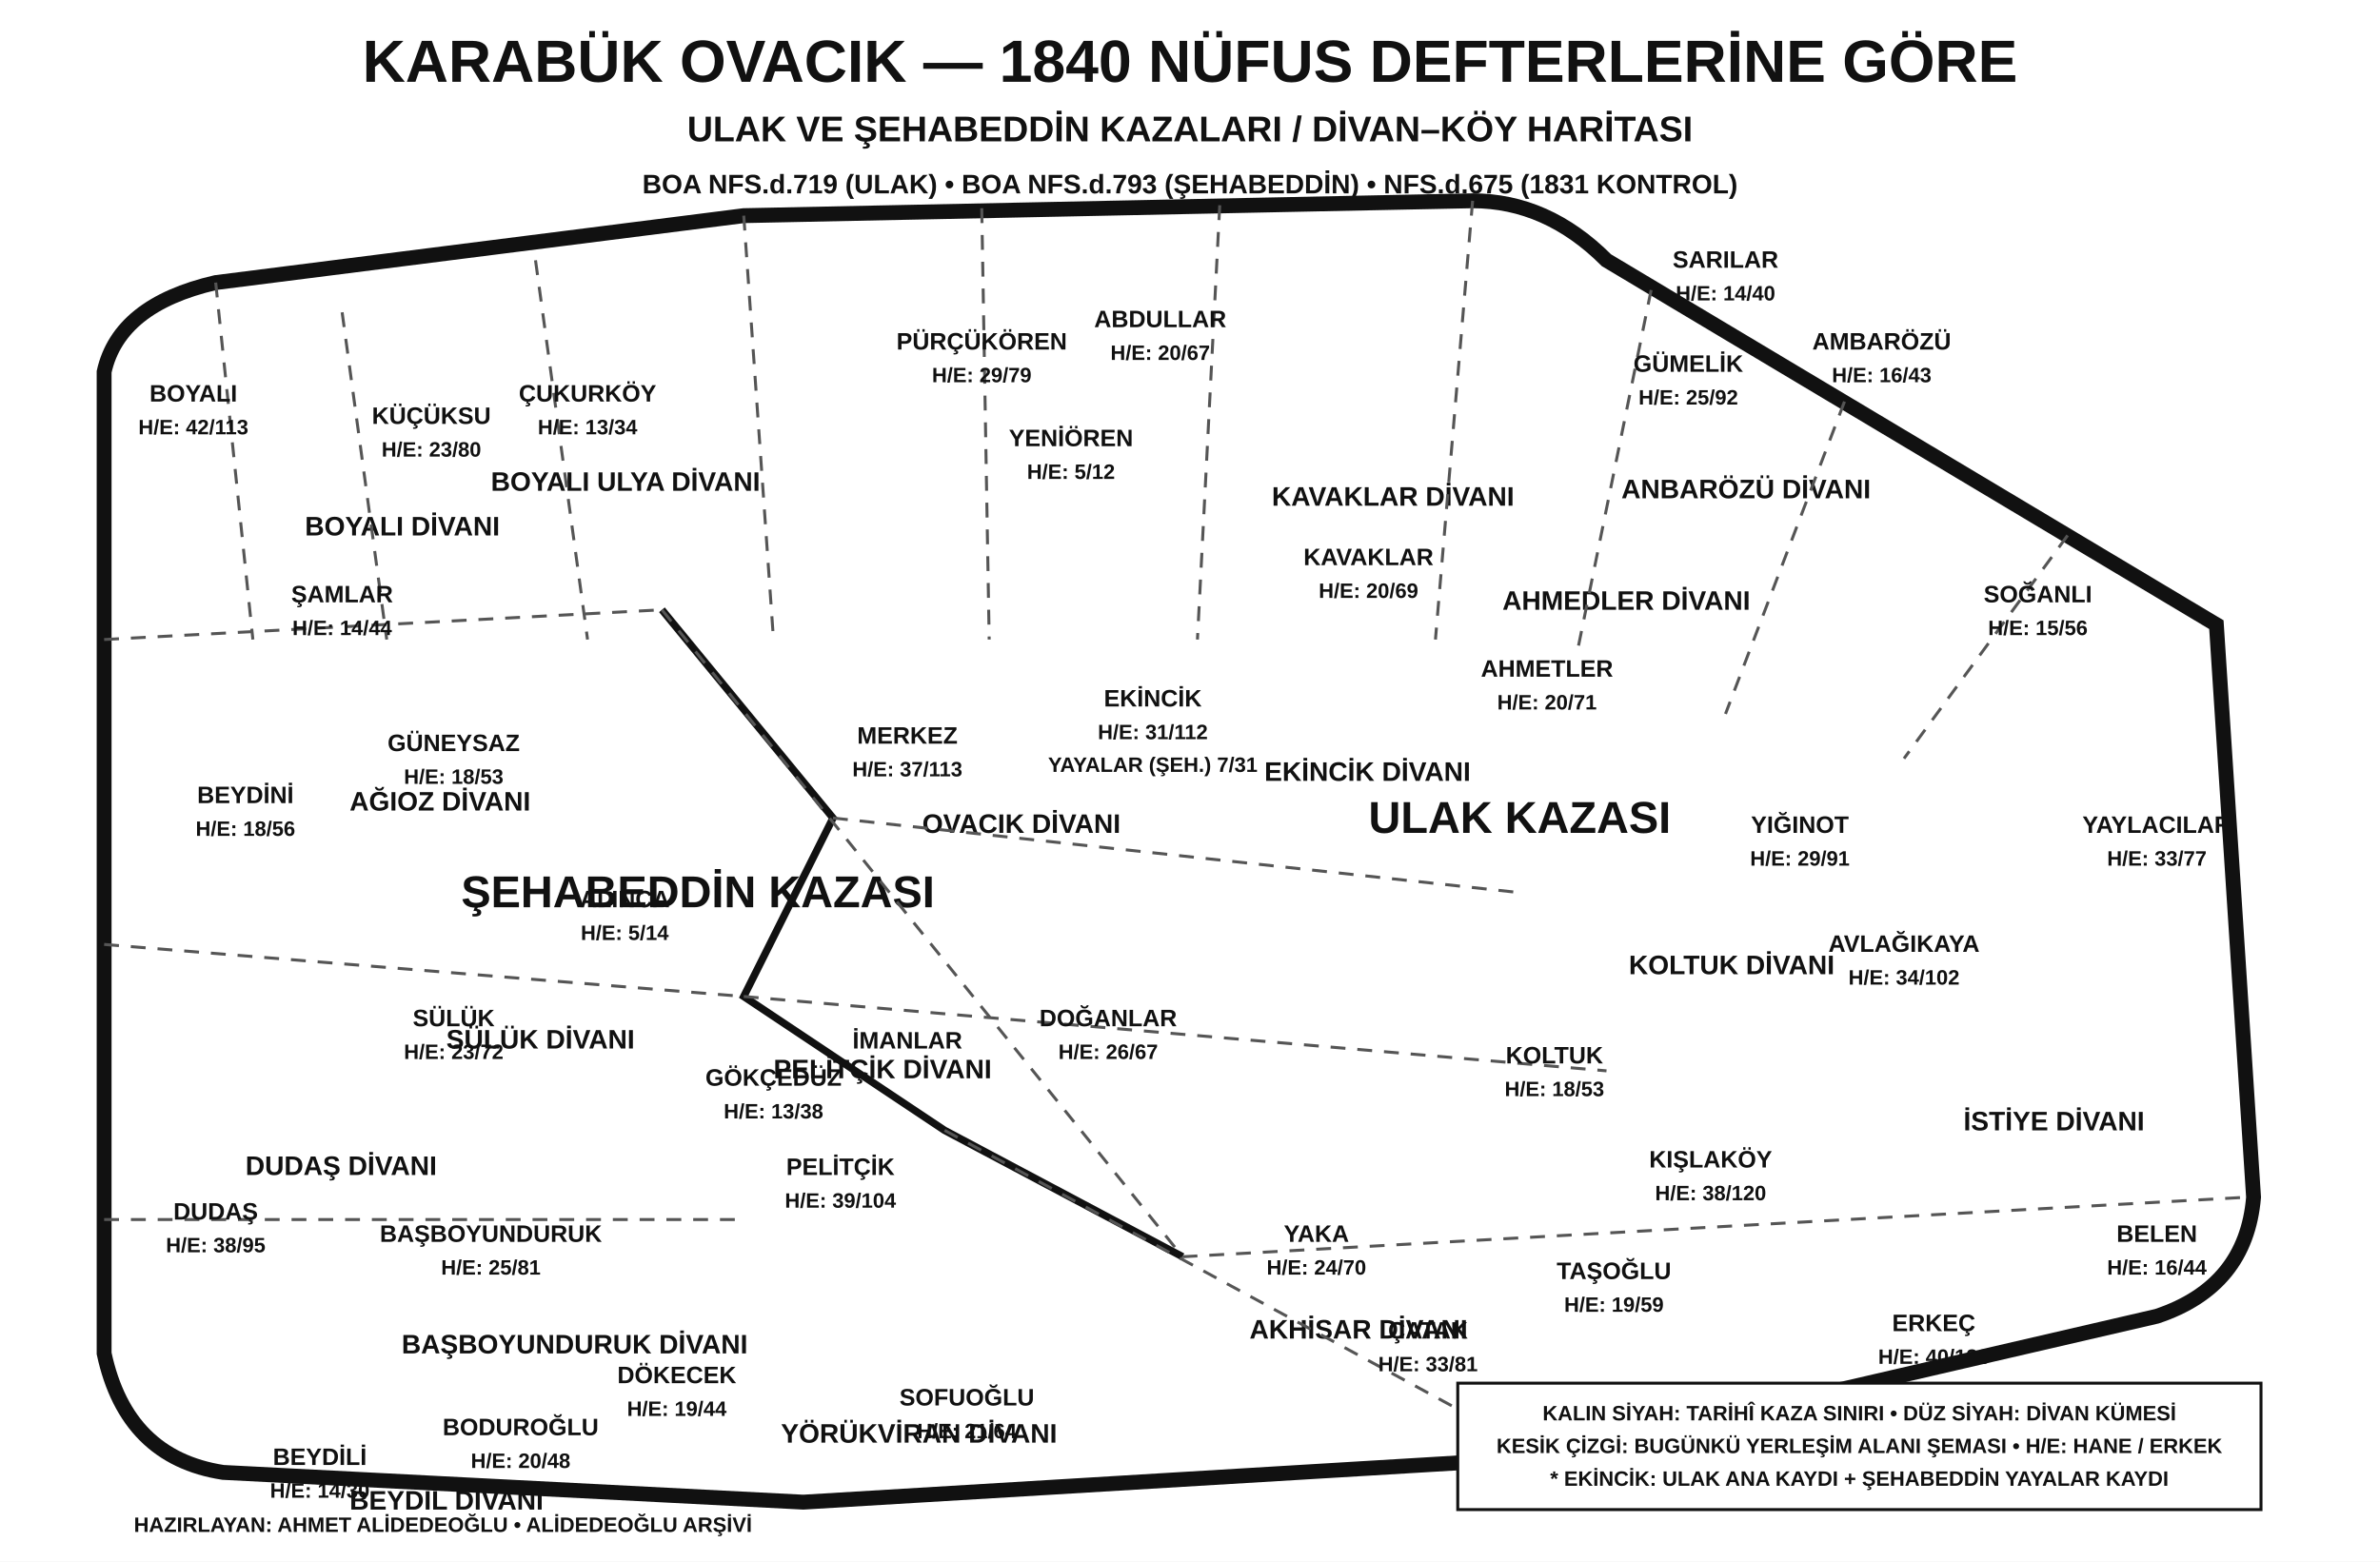
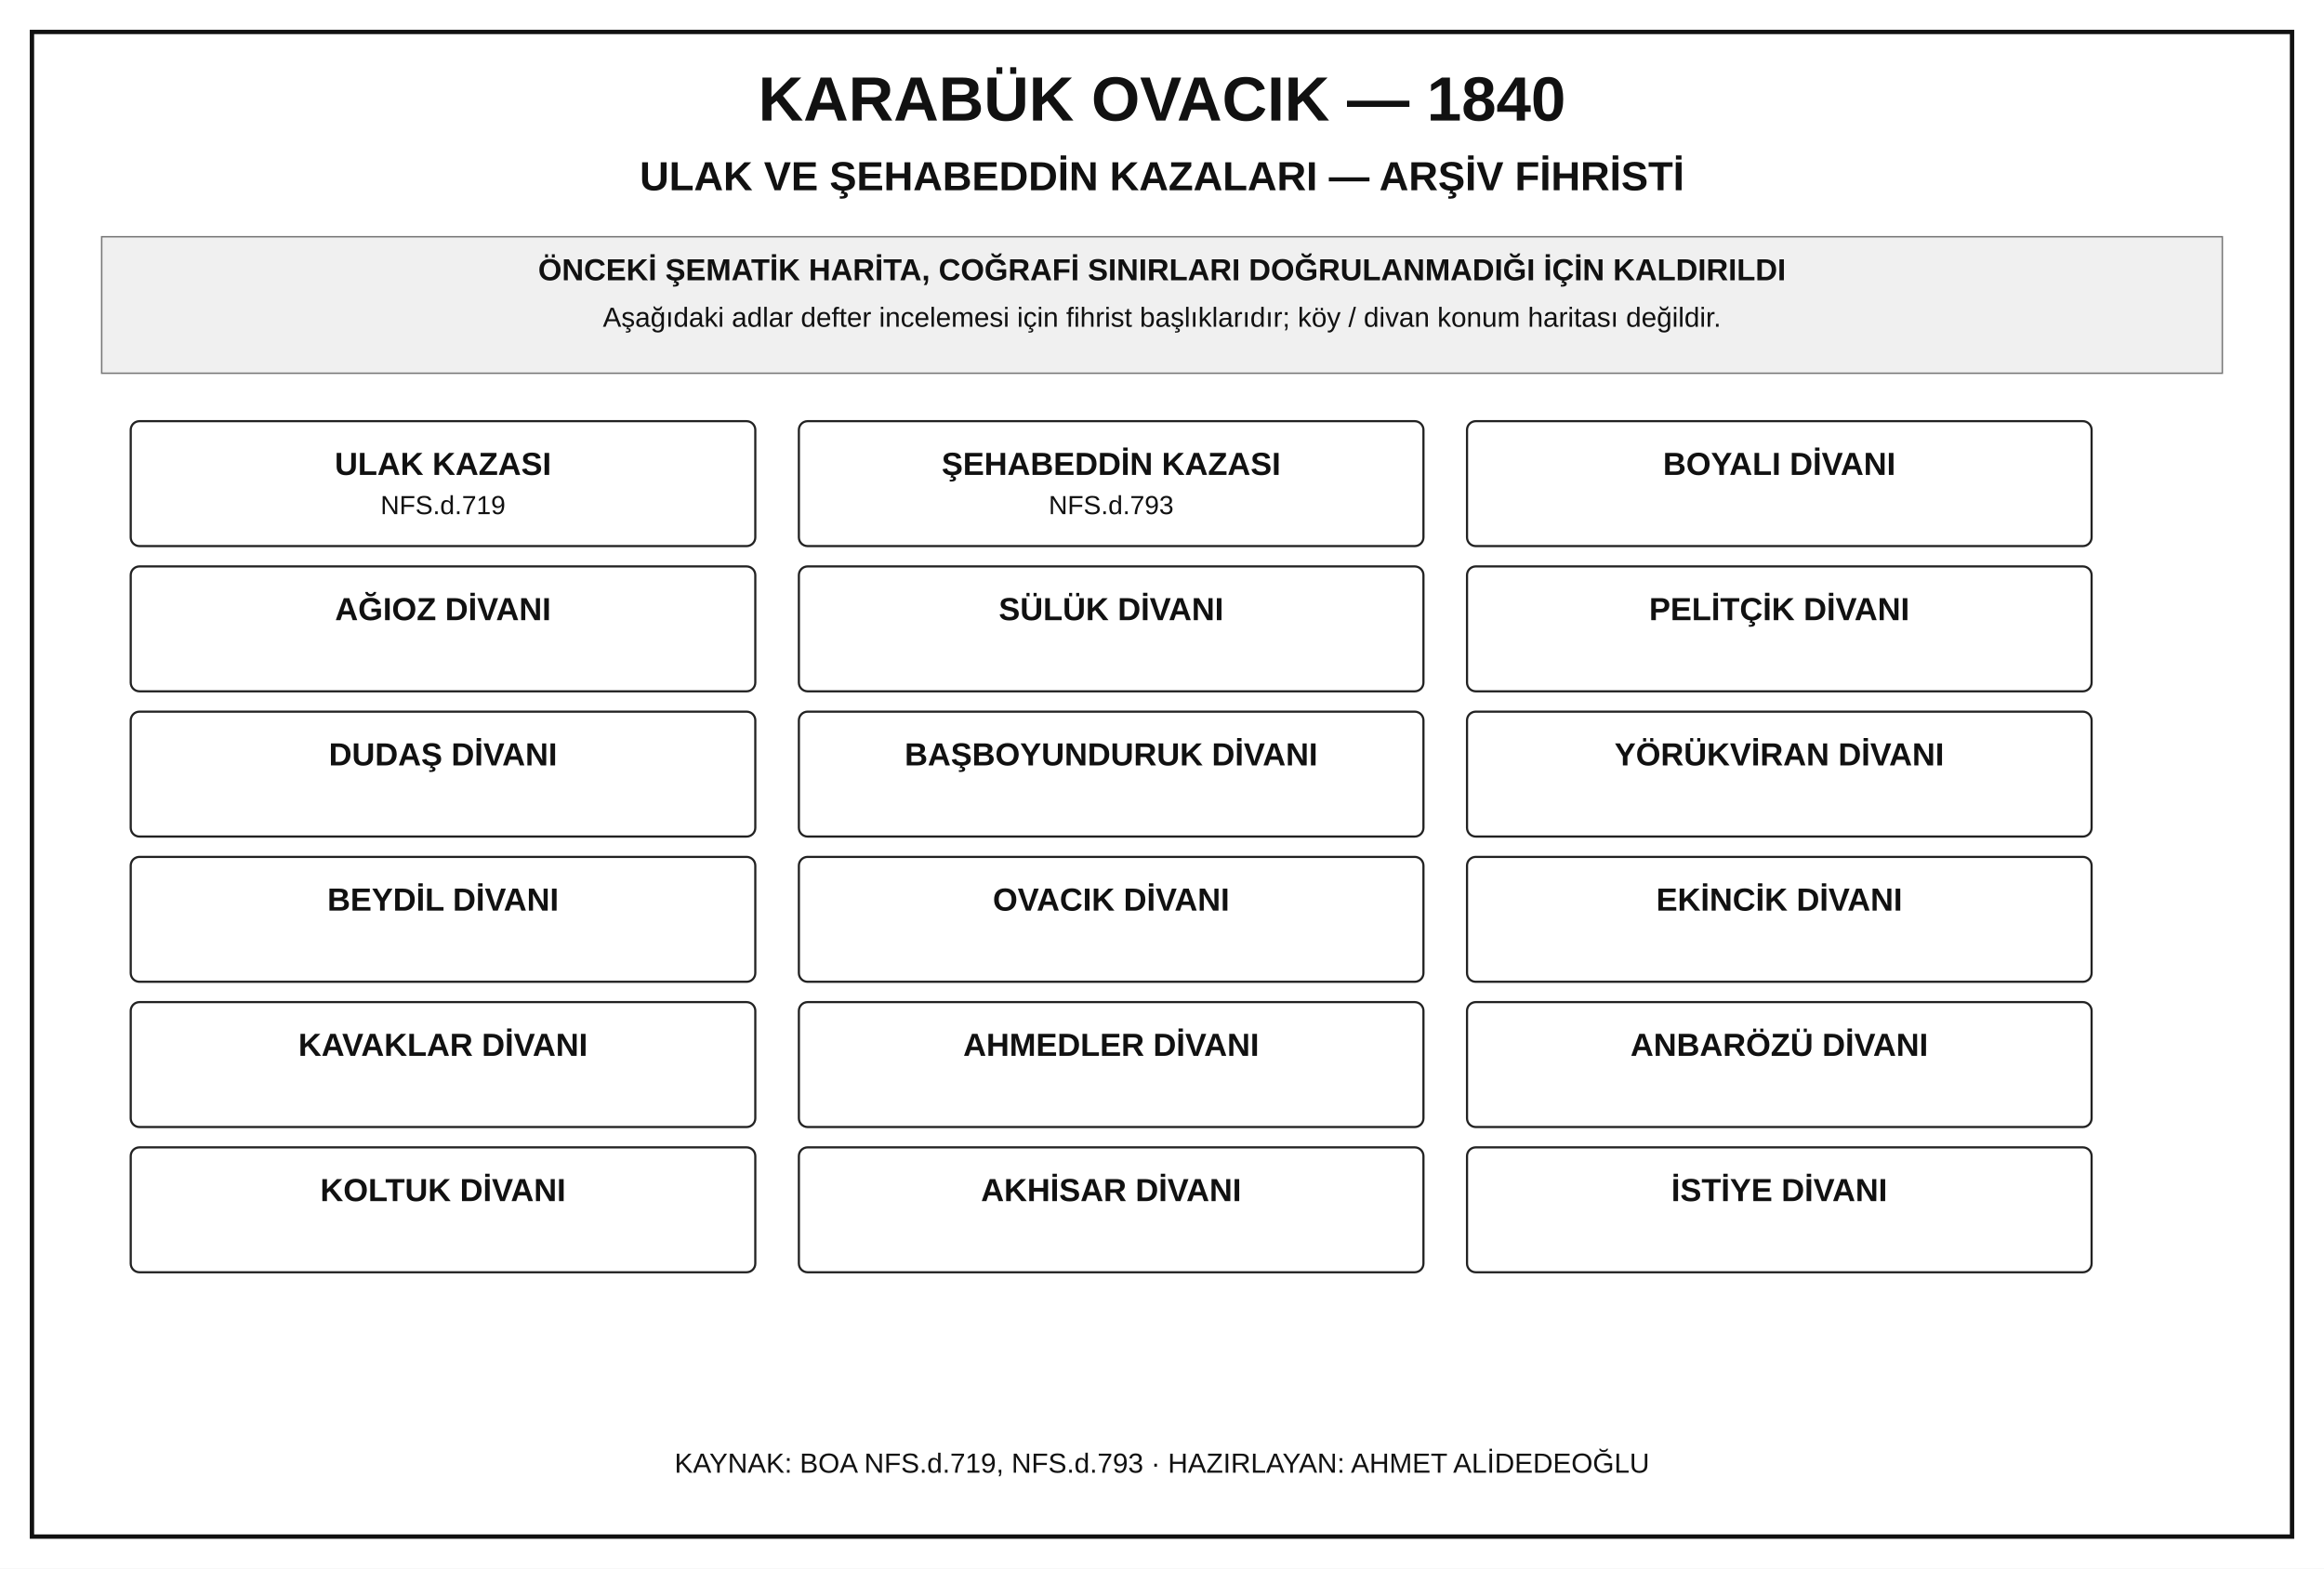
- <svg xmlns="http://www.w3.org/2000/svg" width="1600" height="1050" viewBox="0 0 1600 1050">
-   <style>
- text{font-family:Arial,Helvetica,sans-serif;fill:#111;font-weight:700}.t{font-size:40px}.s{font-size:24px}.k{font-size:30px}.d{font-size:18px}.v{font-size:16px}.h{font-size:14px}.b{fill:#fff;stroke:#111;stroke-width:3}.db{fill:#fff;stroke:#111;stroke-width:5}.kb{fill:#fff;stroke:#111;stroke-width:10}.dash{fill:none;stroke:#555;stroke-width:2;stroke-dasharray:10 8}.box{fill:#fff;stroke:#111;stroke-width:2}
- </style>
-   <rect width="1600" height="1050" fill="#fff" />
-   <text x="800" y="55" text-anchor="middle" class="t">KARABÜK OVACIK — 1840 NÜFUS DEFTERLERİNE GÖRE</text>
-   <text x="800" y="95" text-anchor="middle" class="s">ULAK VE ŞEHABEDDİN KAZALARI / DİVAN–KÖY HARİTASI</text>
-   <text x="800" y="130" text-anchor="middle" class="d">BOA NFS.d.719 (ULAK) • BOA NFS.d.793 (ŞEHABEDDİN) • NFS.d.675 (1831 KONTROL)</text>
-   <path class="kb" d="M70 250 Q80 205 145 190 L500 145 L990 135 Q1040 135 1080 175 L1490 420 L1515 805 Q1510 865 1450 885 L1040 980 L540 1010 L150 990 Q85 980 70 910 Z" />
-   <path class="db" d="M445 410 L560 550 L500 670 L635 760 L795 845" />
-   <text x="310" y="610" class="k">ŞEHABEDDİN KAZASI</text>
-   <text x="920" y="560" class="k">ULAK KAZASI</text>
-   <g class="d">
-     <text x="205" y="360">BOYALI DİVANI</text>
-     <text x="330" y="330">BOYALI ULYA DİVANI</text>
-     <text x="235" y="545">AĞIOZ DİVANI</text>
-     <text x="300" y="705">SÜLÜK DİVANI</text>
-     <text x="520" y="725">PELİTÇİK DİVANI</text>
-     <text x="165" y="790">DUDAŞ DİVANI</text>
-     <text x="270" y="910">BAŞBOYUNDURUK DİVANI</text>
-     <text x="525" y="970">YÖRÜKVİRAN DİVANI</text>
-     <text x="235" y="1015">BEYDİL DİVANI</text>
-     <text x="620" y="560">OVACIK DİVANI</text>
-     <text x="850" y="525">EKİNCİK DİVANI</text>
-     <text x="855" y="340">KAVAKLAR DİVANI</text>
-     <text x="1010" y="410">AHMEDLER DİVANI</text>
-     <text x="1090" y="335">ANBARÖZÜ DİVANI</text>
-     <text x="1095" y="655">KOLTUK DİVANI</text>
-     <text x="840" y="900">AKHİSAR DİVANI</text>
-     <text x="1320" y="760">İSTİYE DİVANI</text>
+ <svg xmlns="http://www.w3.org/2000/svg" width="1600" height="1080" viewBox="0 0 1600 1080">
+   <rect width="1600" height="1080" fill="white" />
+   <g font-family="Arial,Helvetica,sans-serif" fill="#111">
+     <rect x="22" y="22" width="1556" height="1036" fill="none" stroke="#111" stroke-width="3" />
+     <text x="800" y="83" font-size="43" font-weight="900" text-anchor="middle">KARABÜK OVACIK — 1840</text>
+     <text x="800" y="131" font-size="28" font-weight="700" text-anchor="middle">ULAK VE ŞEHABEDDİN KAZALARI — ARŞİV FİHRİSTİ</text>
+     <rect x="70" y="163" width="1460" height="94" fill="#f0f0f0" stroke="#777" />
+     <text x="800" y="193" font-size="21" font-weight="800" text-anchor="middle">ÖNCEKİ ŞEMATİK HARİTA, COĞRAFİ SINIRLARI DOĞRULANMADIĞI İÇİN KALDIRILDI</text>
+     <text x="800" y="225" font-size="19" text-anchor="middle">Aşağıdaki adlar defter incelemesi için fihrist başlıklarıdır; köy / divan konum haritası değildir.</text>
+     <g>
+       <rect x="90" y="290" width="430" height="86" rx="6" fill="#fff" stroke="#222" stroke-width="1.5" />
+       <text x="305" y="327" font-size="22" font-weight="800" text-anchor="middle">ULAK KAZASI</text>
+       <text x="305" y="354" font-size="18" text-anchor="middle">NFS.d.719</text>
+     </g>
+     <g>
+       <rect x="550" y="290" width="430" height="86" rx="6" fill="#fff" stroke="#222" stroke-width="1.5" />
+       <text x="765" y="327" font-size="22" font-weight="800" text-anchor="middle">ŞEHABEDDİN KAZASI</text>
+       <text x="765" y="354" font-size="18" text-anchor="middle">NFS.d.793</text>
+     </g>
+     <g>
+       <rect x="1010" y="290" width="430" height="86" rx="6" fill="#fff" stroke="#222" stroke-width="1.5" />
+       <text x="1225" y="327" font-size="22" font-weight="800" text-anchor="middle">BOYALI DİVANI</text>
+     </g>
+     <g>
+       <rect x="90" y="390" width="430" height="86" rx="6" fill="#fff" stroke="#222" stroke-width="1.5" />
+       <text x="305" y="427" font-size="22" font-weight="800" text-anchor="middle">AĞIOZ DİVANI</text>
+     </g>
+     <g>
+       <rect x="550" y="390" width="430" height="86" rx="6" fill="#fff" stroke="#222" stroke-width="1.5" />
+       <text x="765" y="427" font-size="22" font-weight="800" text-anchor="middle">SÜLÜK DİVANI</text>
+     </g>
+     <g>
+       <rect x="1010" y="390" width="430" height="86" rx="6" fill="#fff" stroke="#222" stroke-width="1.5" />
+       <text x="1225" y="427" font-size="22" font-weight="800" text-anchor="middle">PELİTÇİK DİVANI</text>
+     </g>
+     <g>
+       <rect x="90" y="490" width="430" height="86" rx="6" fill="#fff" stroke="#222" stroke-width="1.5" />
+       <text x="305" y="527" font-size="22" font-weight="800" text-anchor="middle">DUDAŞ DİVANI</text>
+     </g>
+     <g>
+       <rect x="550" y="490" width="430" height="86" rx="6" fill="#fff" stroke="#222" stroke-width="1.5" />
+       <text x="765" y="527" font-size="22" font-weight="800" text-anchor="middle">BAŞBOYUNDURUK DİVANI</text>
+     </g>
+     <g>
+       <rect x="1010" y="490" width="430" height="86" rx="6" fill="#fff" stroke="#222" stroke-width="1.5" />
+       <text x="1225" y="527" font-size="22" font-weight="800" text-anchor="middle">YÖRÜKVİRAN DİVANI</text>
+     </g>
+     <g>
+       <rect x="90" y="590" width="430" height="86" rx="6" fill="#fff" stroke="#222" stroke-width="1.5" />
+       <text x="305" y="627" font-size="22" font-weight="800" text-anchor="middle">BEYDİL DİVANI</text>
+     </g>
+     <g>
+       <rect x="550" y="590" width="430" height="86" rx="6" fill="#fff" stroke="#222" stroke-width="1.5" />
+       <text x="765" y="627" font-size="22" font-weight="800" text-anchor="middle">OVACIK DİVANI</text>
+     </g>
+     <g>
+       <rect x="1010" y="590" width="430" height="86" rx="6" fill="#fff" stroke="#222" stroke-width="1.5" />
+       <text x="1225" y="627" font-size="22" font-weight="800" text-anchor="middle">EKİNCİK DİVANI</text>
+     </g>
+     <g>
+       <rect x="90" y="690" width="430" height="86" rx="6" fill="#fff" stroke="#222" stroke-width="1.5" />
+       <text x="305" y="727" font-size="22" font-weight="800" text-anchor="middle">KAVAKLAR DİVANI</text>
+     </g>
+     <g>
+       <rect x="550" y="690" width="430" height="86" rx="6" fill="#fff" stroke="#222" stroke-width="1.5" />
+       <text x="765" y="727" font-size="22" font-weight="800" text-anchor="middle">AHMEDLER DİVANI</text>
+     </g>
+     <g>
+       <rect x="1010" y="690" width="430" height="86" rx="6" fill="#fff" stroke="#222" stroke-width="1.5" />
+       <text x="1225" y="727" font-size="22" font-weight="800" text-anchor="middle">ANBARÖZÜ DİVANI</text>
+     </g>
+     <g>
+       <rect x="90" y="790" width="430" height="86" rx="6" fill="#fff" stroke="#222" stroke-width="1.5" />
+       <text x="305" y="827" font-size="22" font-weight="800" text-anchor="middle">KOLTUK DİVANI</text>
+     </g>
+     <g>
+       <rect x="550" y="790" width="430" height="86" rx="6" fill="#fff" stroke="#222" stroke-width="1.5" />
+       <text x="765" y="827" font-size="22" font-weight="800" text-anchor="middle">AKHİSAR DİVANI</text>
+     </g>
+     <g>
+       <rect x="1010" y="790" width="430" height="86" rx="6" fill="#fff" stroke="#222" stroke-width="1.5" />
+       <text x="1225" y="827" font-size="22" font-weight="800" text-anchor="middle">İSTİYE DİVANI</text>
+     </g>
+     <text x="800" y="1014" font-size="19" text-anchor="middle">KAYNAK: BOA NFS.d.719, NFS.d.793 · HAZIRLAYAN: AHMET ALİDEDEOĞLU</text>
  </g>
-   <path class="dash" d="M145 190 L170 430 M230 210 L260 430 M360 175 L395 430 M500 145 L520 430 M660 140 L665 430 M820 138 L805 430 M990 135 L965 430 M1110 195 L1060 440 M1240 270 L1160 480 M1390 360 L1280 510" />
-   <path class="dash" d="M70 430 L445 410 M70 635 L500 670 M70 820 L500 820 M445 410 L795 845 M560 550 L1020 600 M500 670 L1080 720 M635 760 L1040 980 M795 845 L1510 805" />
-   <g text-anchor="middle">
-     <text x="130" y="270" class="v">BOYALI</text>
-     <text x="130" y="292" class="h">H/E: 42/113</text>
-     <text x="290" y="285" class="v">KÜÇÜKSU</text>
-     <text x="290" y="307" class="h">H/E: 23/80</text>
-     <text x="395" y="270" class="v">ÇUKURKÖY</text>
-     <text x="395" y="292" class="h">H/E: 13/34</text>
-     <text x="230" y="405" class="v">ŞAMLAR</text>
-     <text x="230" y="427" class="h">H/E: 14/44</text>
-     <text x="165" y="540" class="v">BEYDİNİ</text>
-     <text x="165" y="562" class="h">H/E: 18/56</text>
-     <text x="305" y="505" class="v">GÜNEYSAZ</text>
-     <text x="305" y="527" class="h">H/E: 18/53</text>
-     <text x="420" y="610" class="v">ALINCA</text>
-     <text x="420" y="632" class="h">H/E: 5/14</text>
-     <text x="305" y="690" class="v">SÜLÜK</text>
-     <text x="305" y="712" class="h">H/E: 23/72</text>
-     <text x="145" y="820" class="v">DUDAŞ</text>
-     <text x="145" y="842" class="h">H/E: 38/95</text>
-     <text x="330" y="835" class="v">BAŞBOYUNDURUK</text>
-     <text x="330" y="857" class="h">H/E: 25/81</text>
-     <text x="520" y="730" class="v">GÖKÇEDÜZ</text>
-     <text x="520" y="752" class="h">H/E: 13/38</text>
-     <text x="565" y="790" class="v">PELİTÇİK</text>
-     <text x="565" y="812" class="h">H/E: 39/104</text>
-     <text x="455" y="930" class="v">DÖKECEK</text>
-     <text x="455" y="952" class="h">H/E: 19/44</text>
-     <text x="350" y="965" class="v">BODUROĞLU</text>
-     <text x="350" y="987" class="h">H/E: 20/48</text>
-     <text x="650" y="945" class="v">SOFUOĞLU</text>
-     <text x="650" y="967" class="h">H/E: 21/64</text>
-     <text x="215" y="985" class="v">BEYDİLİ</text>
-     <text x="215" y="1007" class="h">H/E: 14/30</text>
-     <text x="610" y="500" class="v">MERKEZ</text>
-     <text x="610" y="522" class="h">H/E: 37/113</text>
-     <text x="745" y="690" class="v">DOĞANLAR</text>
-     <text x="745" y="712" class="h">H/E: 26/67</text>
-     <text x="610" y="705" class="v">İMANLAR</text>
-     <text x="775" y="475" class="v">EKİNCİK</text>
-     <text x="775" y="497" class="h">H/E: 31/112</text>
-     <text x="775" y="519" class="h">YAYALAR (ŞEH.) 7/31</text>
-     <text x="720" y="300" class="v">YENİÖREN</text>
-     <text x="720" y="322" class="h">H/E: 5/12</text>
-     <text x="660" y="235" class="v">PÜRÇÜKÖREN</text>
-     <text x="660" y="257" class="h">H/E: 29/79</text>
-     <text x="780" y="220" class="v">ABDULLAR</text>
-     <text x="780" y="242" class="h">H/E: 20/67</text>
-     <text x="920" y="380" class="v">KAVAKLAR</text>
-     <text x="920" y="402" class="h">H/E: 20/69</text>
-     <text x="1040" y="455" class="v">AHMETLER</text>
-     <text x="1040" y="477" class="h">H/E: 20/71</text>
-     <text x="1135" y="250" class="v">GÜMELİK</text>
-     <text x="1135" y="272" class="h">H/E: 25/92</text>
-     <text x="1265" y="235" class="v">AMBARÖZÜ</text>
-     <text x="1265" y="257" class="h">H/E: 16/43</text>
-     <text x="1160" y="180" class="v">SARILAR</text>
-     <text x="1160" y="202" class="h">H/E: 14/40</text>
-     <text x="1370" y="405" class="v">SOĞANLI</text>
-     <text x="1370" y="427" class="h">H/E: 15/56</text>
-     <text x="1450" y="560" class="v">YAYLACILAR</text>
-     <text x="1450" y="582" class="h">H/E: 33/77</text>
-     <text x="1210" y="560" class="v">YIĞINOT</text>
-     <text x="1210" y="582" class="h">H/E: 29/91</text>
-     <text x="1280" y="640" class="v">AVLAĞIKAYA</text>
-     <text x="1280" y="662" class="h">H/E: 34/102</text>
-     <text x="1045" y="715" class="v">KOLTUK</text>
-     <text x="1045" y="737" class="h">H/E: 18/53</text>
-     <text x="1150" y="785" class="v">KIŞLAKÖY</text>
-     <text x="1150" y="807" class="h">H/E: 38/120</text>
-     <text x="1300" y="895" class="v">ERKEÇ</text>
-     <text x="1300" y="917" class="h">H/E: 40/128</text>
-     <text x="1450" y="835" class="v">BELEN</text>
-     <text x="1450" y="857" class="h">H/E: 16/44</text>
-     <text x="885" y="835" class="v">YAKA</text>
-     <text x="885" y="857" class="h">H/E: 24/70</text>
-     <text x="960" y="900" class="v">ÇATAK</text>
-     <text x="960" y="922" class="h">H/E: 33/81</text>
-     <text x="1085" y="860" class="v">TAŞOĞLU</text>
-     <text x="1085" y="882" class="h">H/E: 19/59</text>
-   </g>
-   <rect x="980" y="930" width="540" height="85" class="box" />
-   <text x="1250" y="955" text-anchor="middle" class="h">KALIN SİYAH: TARİHÎ KAZA SINIRI • DÜZ SİYAH: DİVAN KÜMESİ</text>
-   <text x="1250" y="977" text-anchor="middle" class="h">KESİK ÇİZGİ: BUGÜNKÜ YERLEŞİM ALANI ŞEMASI • H/E: HANE / ERKEK</text>
-   <text x="1250" y="999" text-anchor="middle" class="h">* EKİNCİK: ULAK ANA KAYDI + ŞEHABEDDİN YAYALAR KAYDI</text>
-   <text x="90" y="1030" class="h">HAZIRLAYAN: AHMET ALİDEDEOĞLU • ALİDEDEOĞLU ARŞİVİ</text>
</svg>
